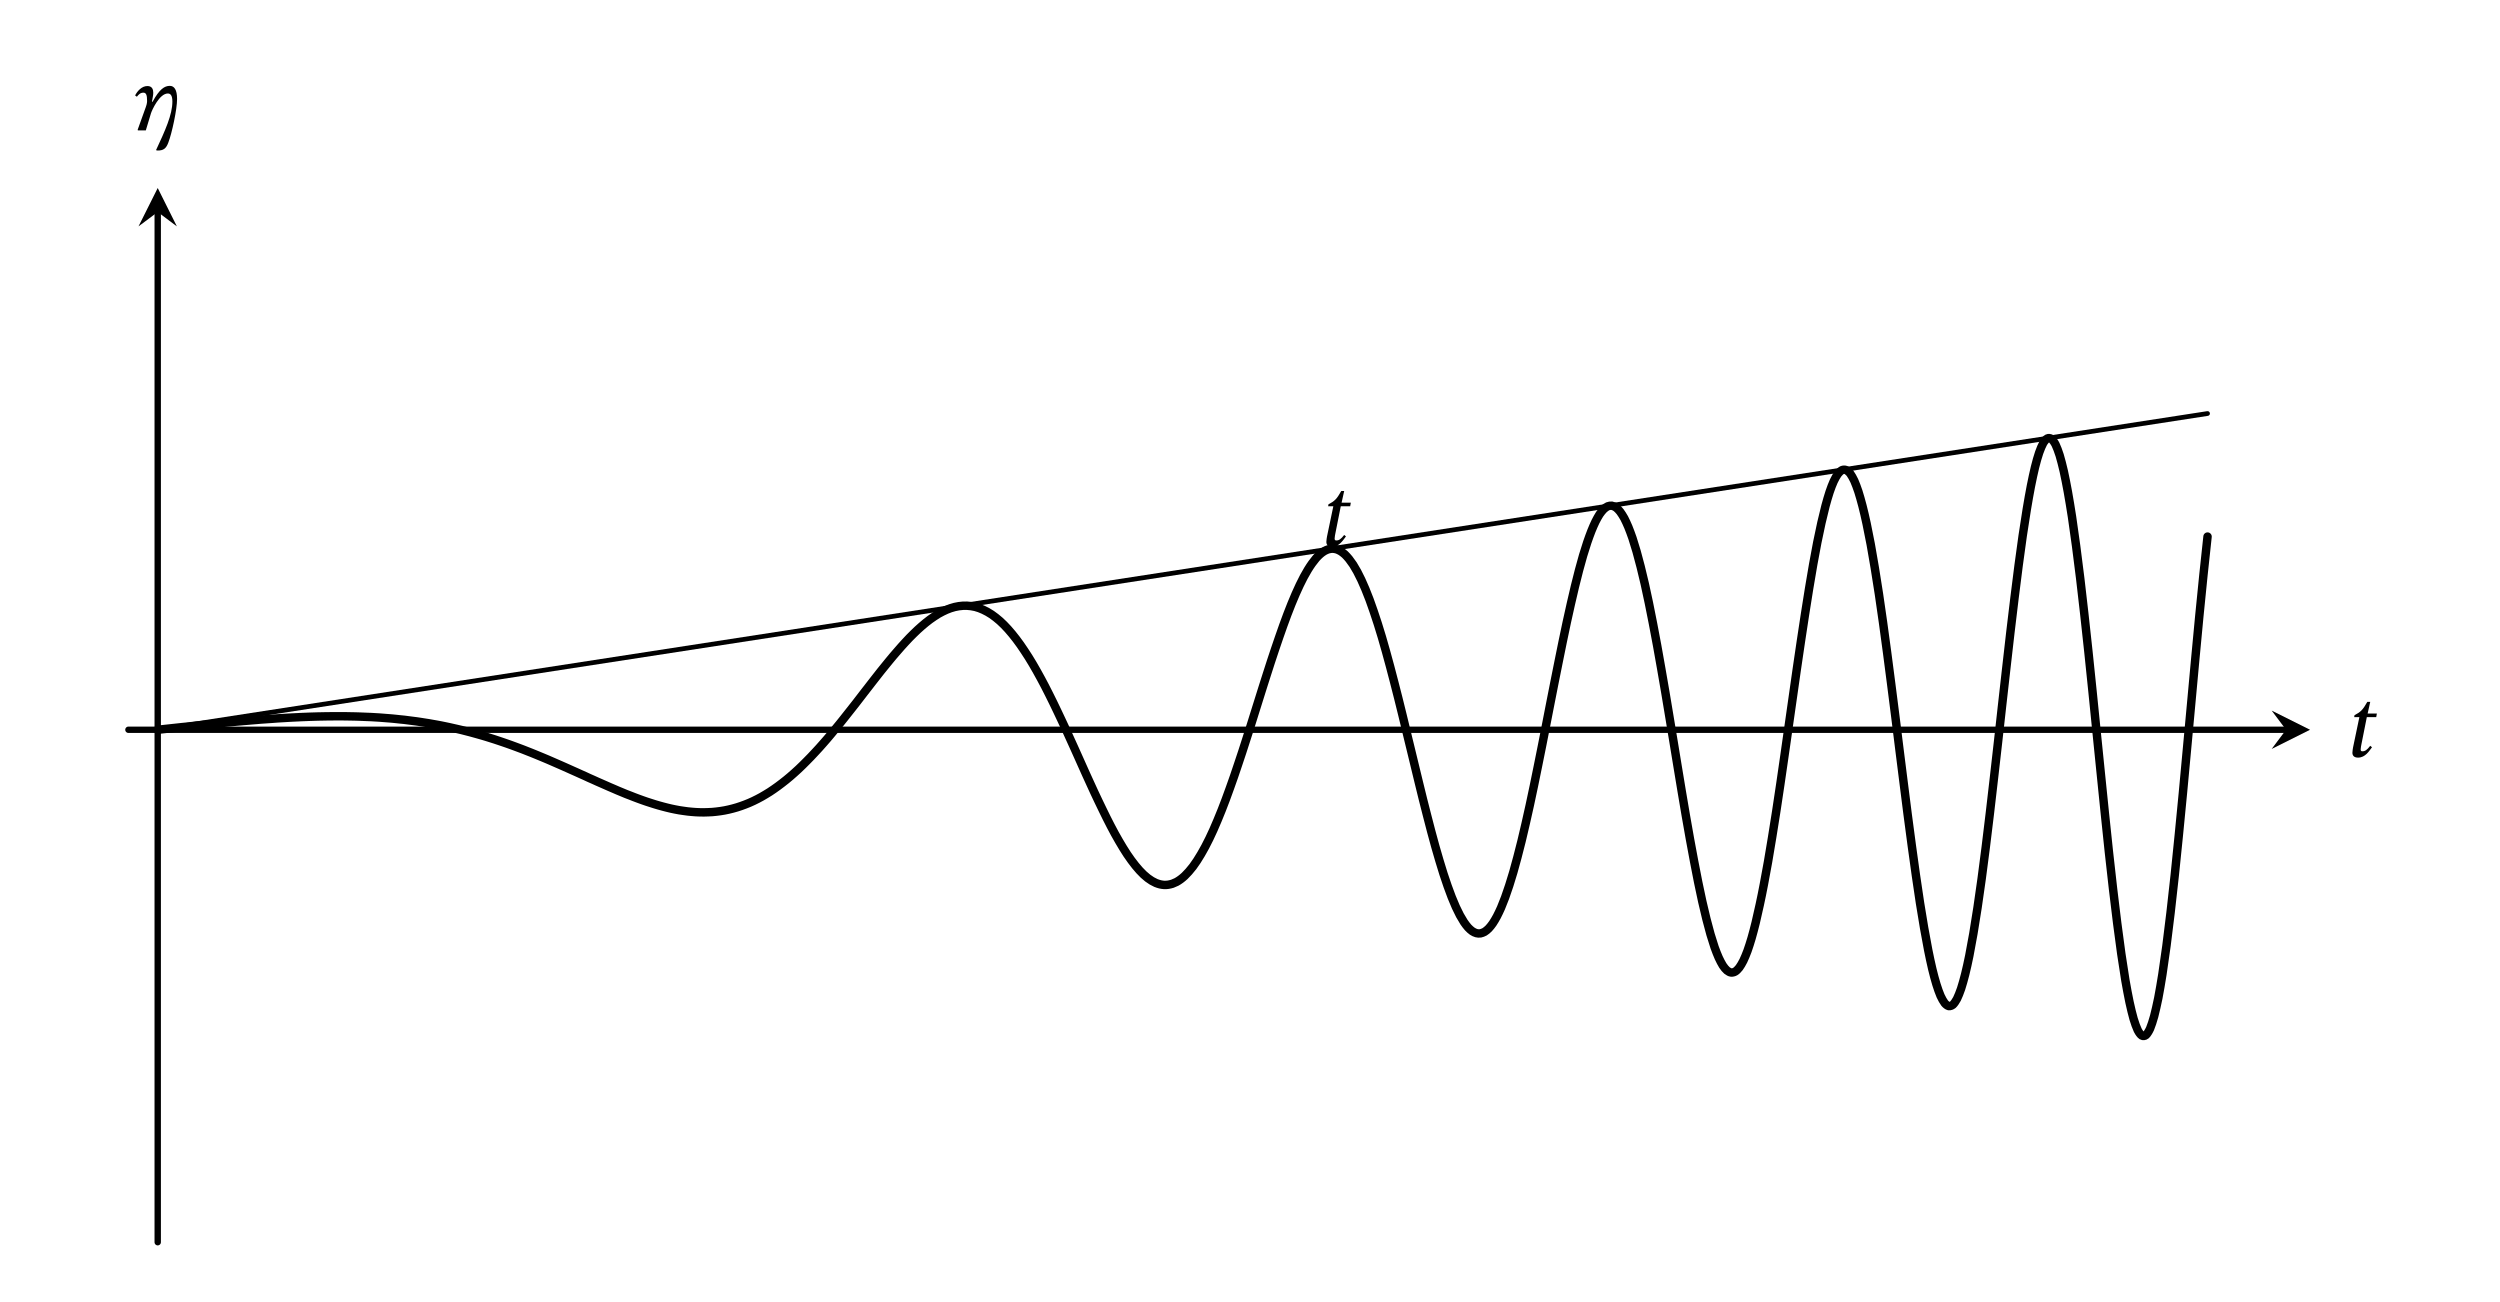
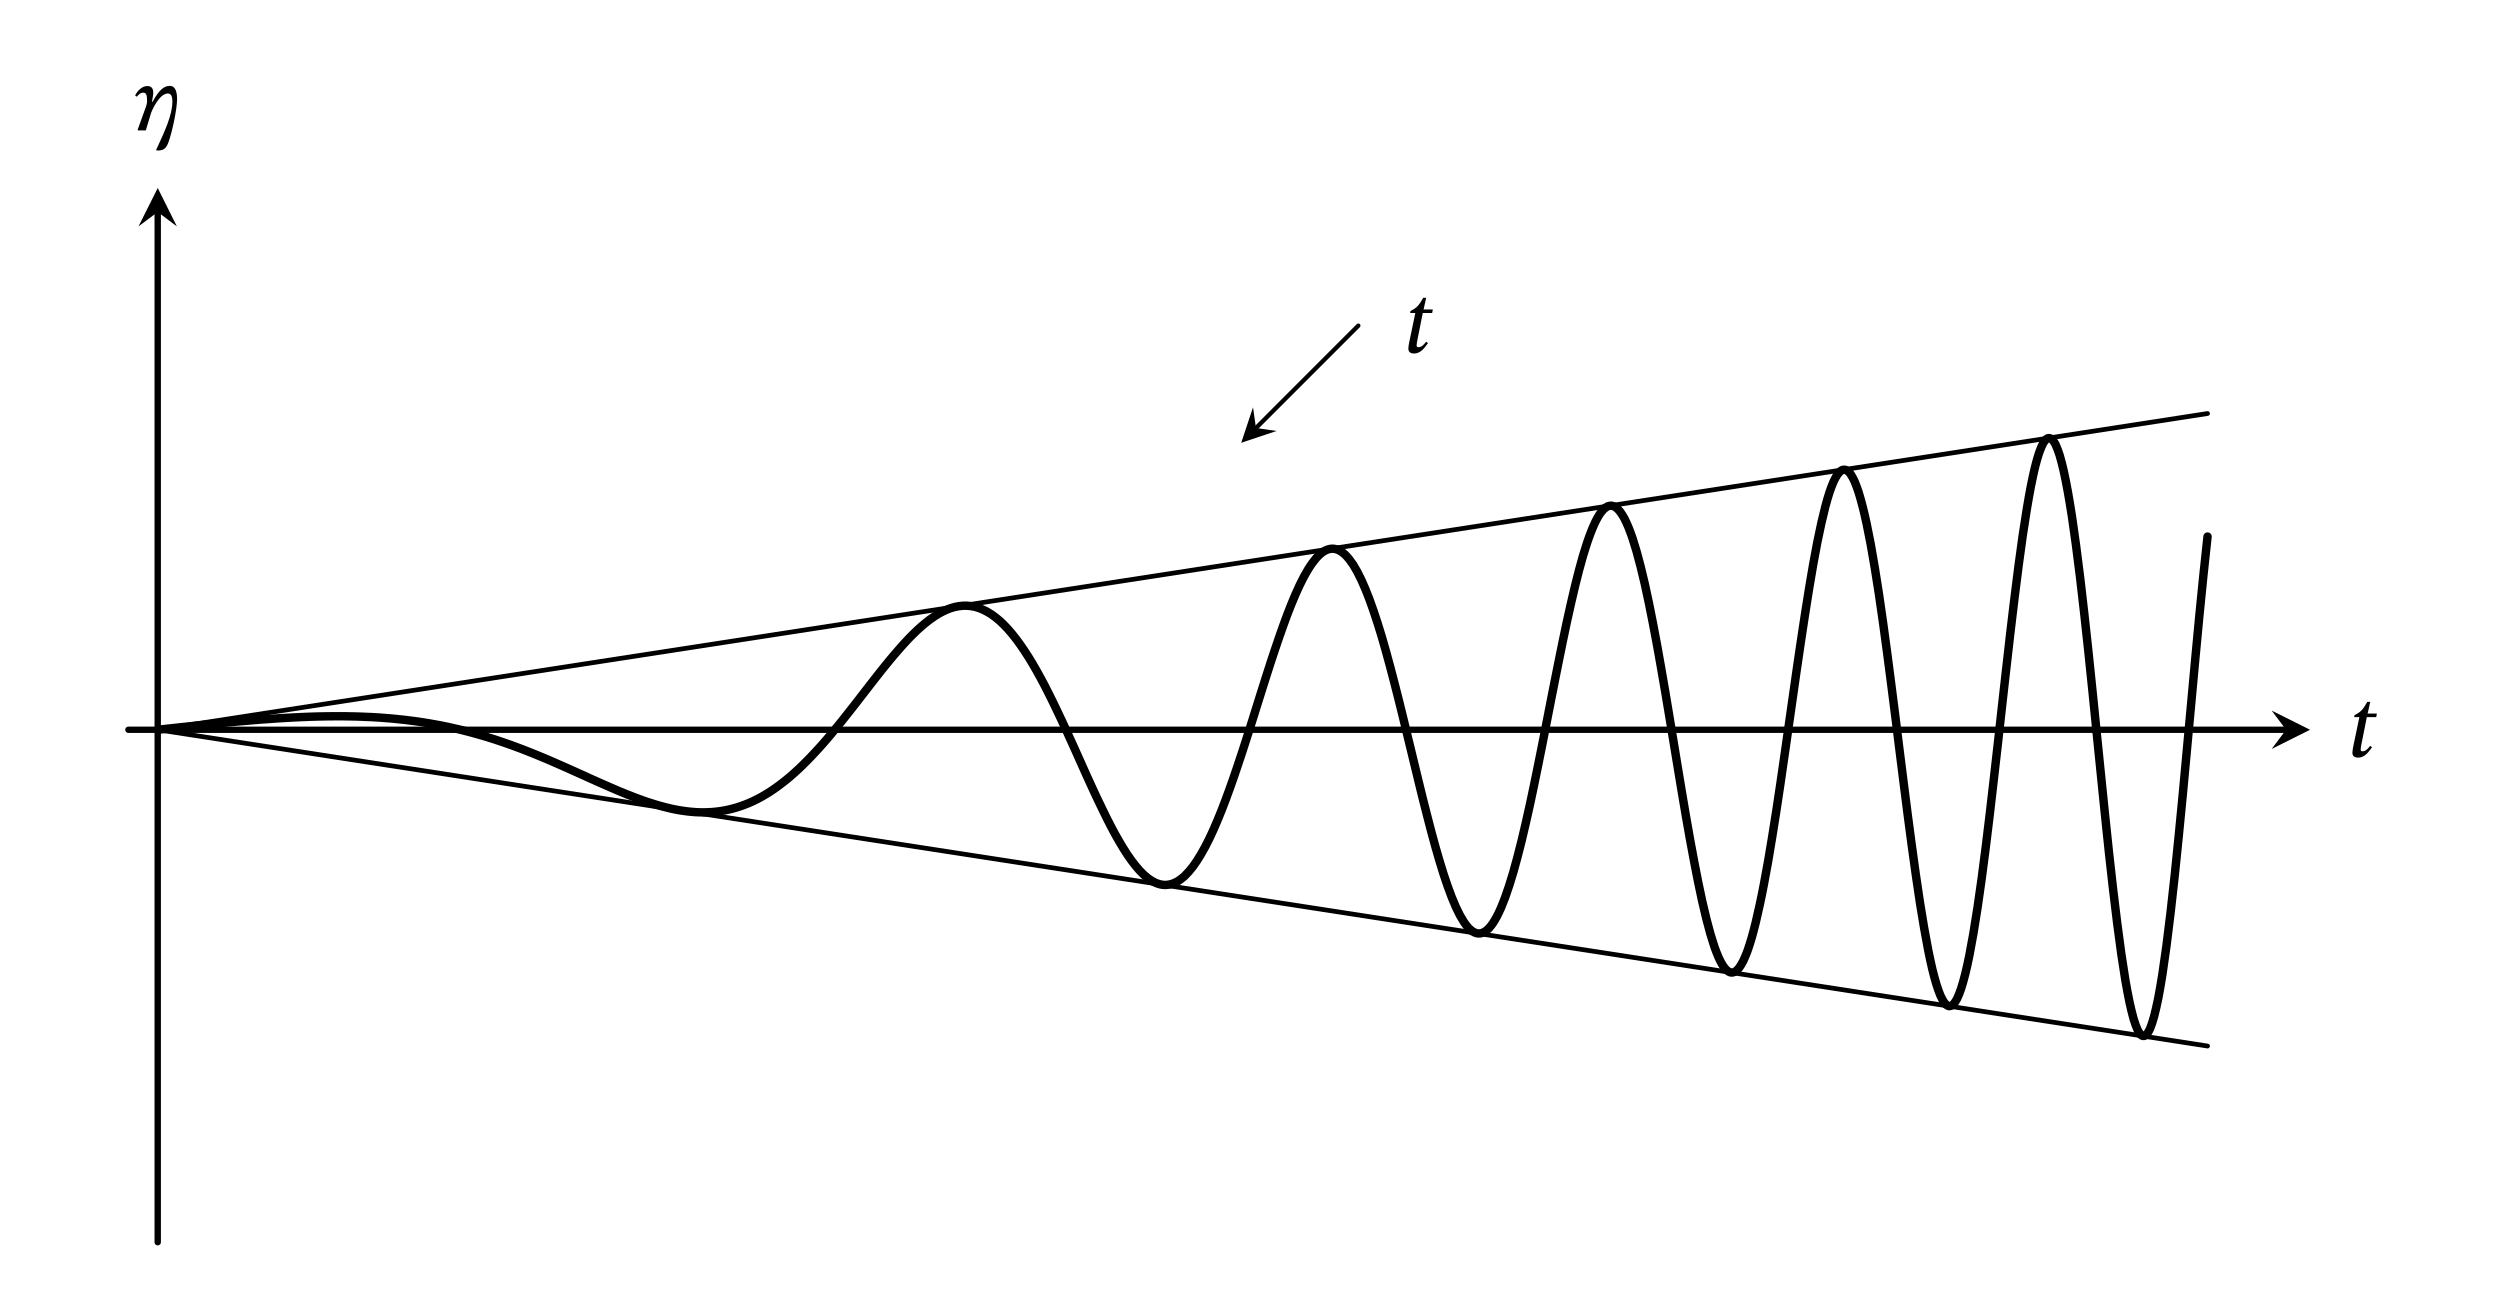
<svg xmlns="http://www.w3.org/2000/svg" xmlns:xlink="http://www.w3.org/1999/xlink" width="241.05pt" height="125.527pt" viewBox="0 0 241.05 125.527">
  <defs>
    <g>
      <g id="glyph-0-0">
        <path d="M 2.828 -4.172 L 1.938 -4.172 L 2.188 -5.297 L 1.906 -5.297 C 1.469 -4.516 1.25 -4.312 0.672 -4.016 L 0.641 -3.828 L 1.141 -3.828 L 0.531 -0.906 C 0.516 -0.812 0.469 -0.547 0.469 -0.391 C 0.469 -0.109 0.641 0.078 1.016 0.078 C 1.719 0.078 2.094 -0.578 2.359 -0.922 L 2.188 -1.062 C 1.875 -0.656 1.688 -0.531 1.422 -0.531 C 1.297 -0.531 1.266 -0.609 1.266 -0.719 C 1.266 -0.859 1.328 -1.156 1.328 -1.156 L 1.859 -3.828 L 2.766 -3.828 Z M 2.828 -4.172 " />
      </g>
      <g id="glyph-0-1">
        <path d="M 0.344 -0.078 L 0.359 0 L 1.125 0 L 1.625 -1.656 C 1.719 -1.953 2.438 -3.562 3.25 -3.562 C 3.516 -3.562 3.688 -3.359 3.688 -2.781 C 3.688 -1.516 2.984 0.031 2.109 1.906 L 2.266 1.938 C 2.812 1.938 3.078 1.766 3.297 1.172 C 3.641 0.281 4.141 -2.031 4.141 -3.031 C 4.141 -3.938 3.859 -4.297 3.438 -4.297 C 2.938 -4.297 2.438 -3.984 1.781 -2.766 L 1.719 -2.766 C 1.797 -3.25 1.844 -3.391 1.844 -3.641 C 1.844 -3.953 1.734 -4.281 1.281 -4.281 C 0.734 -4.281 0.312 -3.797 0.094 -3.375 L 0.266 -3.25 C 0.422 -3.453 0.594 -3.641 0.891 -3.641 C 1.156 -3.641 1.25 -3.422 1.25 -2.828 C 1.25 -2.625 1.156 -2.312 1.125 -2.25 Z M 0.344 -0.078 " />
      </g>
    </g>
  </defs>
  <path fill="none" stroke-width="0.618" stroke-linecap="round" stroke-linejoin="round" stroke="rgb(0%, 0%, 0%)" stroke-opacity="1" stroke-miterlimit="10" d="M 18.426 59.528 L 227.285 59.528 " transform="matrix(0.996074, 0, 0, -0.996074, -5.97047, 129.6579)" />
  <path fill-rule="nonzero" fill="rgb(0%, 0%, 0%)" fill-opacity="1" d="M 222.734 70.363 L 219.035 68.516 L 220.422 70.363 L 219.035 72.215 " />
  <g fill="rgb(0%, 0%, 0%)" fill-opacity="1">
    <use xlink:href="#glyph-0-0" x="226.35" y="72.972" />
  </g>
  <path fill="none" stroke-width="0.618" stroke-linecap="round" stroke-linejoin="round" stroke="rgb(0%, 0%, 0%)" stroke-opacity="1" stroke-miterlimit="10" d="M 21.261 9.923 L 21.261 109.647 " transform="matrix(0.996074, 0, 0, -0.996074, -5.97047, 129.6579)" />
  <path fill-rule="nonzero" fill="rgb(0%, 0%, 0%)" fill-opacity="1" d="M 15.207 18.129 L 13.355 21.828 L 15.207 20.441 L 17.055 21.828 " />
  <g fill="rgb(0%, 0%, 0%)" fill-opacity="1">
    <use xlink:href="#glyph-0-1" x="12.933" y="12.576" />
  </g>
  <path fill="none" stroke-width="0.817" stroke-linecap="round" stroke-linejoin="round" stroke="rgb(0%, 0%, 0%)" stroke-opacity="1" stroke-miterlimit="10" d="M 21.261 59.528 C 21.261 59.528 21.547 59.56 21.657 59.571 C 21.767 59.583 21.947 59.603 22.057 59.615 C 22.167 59.626 22.343 59.646 22.453 59.658 C 22.563 59.669 22.739 59.689 22.849 59.701 C 22.959 59.713 23.136 59.732 23.245 59.744 C 23.359 59.756 23.536 59.775 23.645 59.787 C 23.755 59.799 23.932 59.815 24.045 59.826 C 24.155 59.838 24.332 59.858 24.441 59.869 C 24.551 59.881 24.728 59.901 24.841 59.913 C 24.951 59.924 25.128 59.944 25.238 59.956 C 25.347 59.967 25.524 59.983 25.634 59.995 C 25.743 60.007 25.92 60.026 26.03 60.038 C 26.139 60.05 26.32 60.066 26.43 60.077 C 26.539 60.089 26.716 60.105 26.826 60.117 C 26.936 60.128 27.112 60.144 27.226 60.156 C 27.336 60.167 27.512 60.187 27.622 60.195 C 27.732 60.207 27.908 60.222 28.022 60.234 C 28.132 60.242 28.308 60.262 28.418 60.269 C 28.528 60.281 28.704 60.297 28.814 60.309 C 28.924 60.317 29.104 60.332 29.214 60.344 C 29.324 60.352 29.5 60.367 29.61 60.379 C 29.72 60.387 29.896 60.403 30.006 60.411 C 30.116 60.422 30.293 60.438 30.406 60.446 C 30.516 60.454 30.693 60.469 30.802 60.477 C 30.916 60.485 31.093 60.501 31.202 60.513 C 31.312 60.52 31.489 60.532 31.598 60.54 C 31.708 60.548 31.889 60.56 31.998 60.568 C 32.108 60.575 32.285 60.587 32.395 60.595 C 32.504 60.603 32.681 60.618 32.791 60.626 C 32.9 60.63 33.077 60.642 33.187 60.65 C 33.3 60.658 33.477 60.666 33.587 60.673 C 33.696 60.677 33.873 60.689 33.983 60.697 C 34.097 60.701 34.273 60.713 34.383 60.717 C 34.493 60.724 34.669 60.732 34.783 60.736 C 34.893 60.744 35.069 60.752 35.179 60.756 C 35.289 60.76 35.465 60.768 35.575 60.771 C 35.685 60.775 35.861 60.783 35.971 60.787 C 36.081 60.791 36.261 60.795 36.371 60.799 C 36.481 60.799 36.657 60.807 36.767 60.811 C 36.877 60.811 37.053 60.818 37.163 60.818 C 37.277 60.822 37.453 60.822 37.563 60.826 C 37.677 60.826 37.853 60.83 37.963 60.83 C 38.073 60.834 38.25 60.834 38.359 60.834 C 38.469 60.834 38.646 60.834 38.755 60.834 C 38.865 60.834 39.046 60.834 39.155 60.834 C 39.265 60.834 39.442 60.83 39.552 60.83 C 39.661 60.826 39.838 60.826 39.948 60.822 C 40.057 60.822 40.234 60.818 40.344 60.815 C 40.457 60.811 40.634 60.807 40.744 60.803 C 40.857 60.799 41.03 60.795 41.144 60.787 C 41.254 60.783 41.43 60.775 41.54 60.771 C 41.65 60.768 41.83 60.76 41.94 60.756 C 42.05 60.748 42.226 60.74 42.336 60.732 C 42.446 60.724 42.622 60.713 42.732 60.709 C 42.842 60.701 43.018 60.685 43.128 60.677 C 43.238 60.669 43.418 60.658 43.528 60.646 C 43.638 60.638 43.814 60.622 43.924 60.615 C 44.038 60.603 44.21 60.587 44.324 60.575 C 44.434 60.564 44.61 60.544 44.72 60.532 C 44.834 60.52 45.01 60.505 45.12 60.493 C 45.23 60.477 45.407 60.458 45.516 60.442 C 45.626 60.43 45.803 60.407 45.912 60.391 C 46.022 60.379 46.203 60.352 46.312 60.34 C 46.422 60.324 46.599 60.297 46.709 60.281 C 46.818 60.266 46.995 60.238 47.105 60.218 C 47.218 60.203 47.395 60.171 47.505 60.156 C 47.614 60.136 47.791 60.105 47.901 60.085 C 48.014 60.066 48.191 60.034 48.301 60.015 C 48.411 59.995 48.587 59.96 48.697 59.94 C 48.807 59.917 48.987 59.877 49.097 59.858 C 49.207 59.834 49.383 59.799 49.493 59.775 C 49.603 59.752 49.779 59.713 49.889 59.685 C 49.999 59.662 50.175 59.622 50.285 59.595 C 50.399 59.571 50.575 59.524 50.685 59.501 C 50.795 59.473 50.971 59.43 51.081 59.399 C 51.195 59.371 51.371 59.324 51.481 59.297 C 51.591 59.266 51.767 59.218 51.881 59.187 C 51.991 59.156 52.167 59.109 52.277 59.077 C 52.387 59.046 52.564 58.995 52.673 58.964 C 52.783 58.932 52.96 58.877 53.069 58.846 C 53.179 58.811 53.36 58.756 53.469 58.72 C 53.579 58.685 53.756 58.63 53.866 58.595 C 53.975 58.56 54.152 58.497 54.266 58.462 C 54.375 58.426 54.552 58.367 54.662 58.328 C 54.775 58.289 54.952 58.23 55.062 58.191 C 55.171 58.156 55.348 58.089 55.458 58.05 C 55.568 58.011 55.744 57.948 55.854 57.905 C 55.964 57.865 56.144 57.799 56.254 57.756 C 56.364 57.713 56.54 57.65 56.65 57.607 C 56.76 57.564 56.936 57.493 57.046 57.45 C 57.156 57.407 57.336 57.336 57.446 57.293 C 57.556 57.25 57.732 57.179 57.842 57.132 C 57.956 57.089 58.132 57.014 58.242 56.967 C 58.352 56.924 58.528 56.85 58.638 56.803 C 58.748 56.756 58.928 56.681 59.038 56.634 C 59.148 56.587 59.324 56.513 59.434 56.462 C 59.544 56.414 59.721 56.34 59.83 56.289 C 59.94 56.242 60.117 56.167 60.226 56.116 C 60.336 56.069 60.517 55.991 60.626 55.94 C 60.736 55.893 60.913 55.811 61.023 55.763 C 61.136 55.713 61.309 55.634 61.423 55.583 C 61.532 55.536 61.709 55.458 61.819 55.407 C 61.932 55.356 62.109 55.277 62.219 55.226 C 62.328 55.179 62.505 55.101 62.615 55.05 C 62.725 54.999 62.901 54.916 63.011 54.865 C 63.121 54.818 63.301 54.74 63.411 54.689 C 63.521 54.638 63.697 54.56 63.807 54.509 C 63.917 54.462 64.093 54.383 64.203 54.336 C 64.317 54.285 64.493 54.207 64.603 54.16 C 64.717 54.109 64.893 54.03 65.003 53.983 C 65.113 53.936 65.289 53.861 65.399 53.814 C 65.509 53.767 65.685 53.689 65.795 53.642 C 65.905 53.595 66.085 53.524 66.195 53.477 C 66.305 53.434 66.481 53.36 66.591 53.312 C 66.701 53.269 66.878 53.203 66.987 53.16 C 67.097 53.116 67.278 53.046 67.387 53.003 C 67.497 52.96 67.674 52.897 67.783 52.854 C 67.893 52.814 68.074 52.748 68.183 52.709 C 68.293 52.669 68.47 52.61 68.58 52.571 C 68.689 52.532 68.866 52.477 68.98 52.442 C 69.089 52.407 69.266 52.352 69.376 52.316 C 69.485 52.281 69.662 52.23 69.772 52.199 C 69.882 52.167 70.062 52.12 70.172 52.089 C 70.282 52.061 70.458 52.014 70.568 51.987 C 70.678 51.959 70.854 51.916 70.964 51.893 C 71.074 51.869 71.25 51.834 71.364 51.81 C 71.474 51.791 71.65 51.756 71.76 51.736 C 71.874 51.72 72.05 51.693 72.16 51.677 C 72.27 51.658 72.446 51.634 72.556 51.622 C 72.666 51.61 72.842 51.591 72.952 51.583 C 73.062 51.571 73.242 51.559 73.352 51.552 C 73.462 51.548 73.638 51.54 73.748 51.536 C 73.858 51.532 74.035 51.532 74.144 51.532 C 74.258 51.536 74.435 51.54 74.544 51.544 C 74.658 51.548 74.831 51.556 74.94 51.563 C 75.054 51.575 75.231 51.591 75.34 51.603 C 75.45 51.614 75.627 51.638 75.737 51.654 C 75.846 51.669 76.027 51.701 76.137 51.72 C 76.246 51.74 76.423 51.779 76.533 51.803 C 76.642 51.826 76.819 51.869 76.929 51.901 C 77.039 51.928 77.219 51.979 77.329 52.014 C 77.439 52.046 77.615 52.105 77.725 52.144 C 77.835 52.183 78.011 52.246 78.121 52.289 C 78.235 52.332 78.411 52.403 78.521 52.45 C 78.631 52.497 78.807 52.579 78.921 52.63 C 79.031 52.685 79.207 52.771 79.317 52.826 C 79.427 52.885 79.603 52.975 79.713 53.038 C 79.823 53.101 80.003 53.207 80.113 53.273 C 80.223 53.34 80.399 53.446 80.509 53.516 C 80.619 53.591 80.795 53.709 80.905 53.783 C 81.015 53.861 81.192 53.983 81.301 54.065 C 81.415 54.148 81.592 54.281 81.701 54.367 C 81.815 54.45 81.992 54.591 82.101 54.681 C 82.211 54.771 82.388 54.916 82.497 55.011 C 82.607 55.105 82.784 55.262 82.894 55.36 C 83.003 55.462 83.184 55.622 83.294 55.724 C 83.403 55.83 83.58 55.999 83.69 56.105 C 83.799 56.214 83.976 56.387 84.086 56.501 C 84.196 56.611 84.376 56.795 84.486 56.909 C 84.596 57.022 84.772 57.211 84.882 57.332 C 84.996 57.45 85.172 57.642 85.282 57.764 C 85.392 57.885 85.568 58.085 85.678 58.211 C 85.788 58.34 85.968 58.544 86.078 58.669 C 86.188 58.799 86.364 59.011 86.474 59.14 C 86.584 59.273 86.76 59.485 86.87 59.622 C 86.98 59.756 87.16 59.971 87.27 60.109 C 87.38 60.246 87.556 60.466 87.666 60.603 C 87.776 60.74 87.952 60.964 88.062 61.105 C 88.176 61.242 88.349 61.469 88.462 61.611 C 88.572 61.752 88.749 61.979 88.862 62.12 C 88.972 62.262 89.149 62.493 89.258 62.634 C 89.368 62.775 89.545 63.007 89.654 63.148 C 89.764 63.289 89.945 63.517 90.054 63.662 C 90.164 63.803 90.341 64.03 90.451 64.175 C 90.56 64.317 90.737 64.54 90.847 64.681 C 90.956 64.822 91.133 65.046 91.243 65.187 C 91.356 65.324 91.533 65.544 91.643 65.681 C 91.756 65.819 91.929 66.034 92.039 66.168 C 92.153 66.305 92.329 66.517 92.439 66.65 C 92.549 66.779 92.725 66.987 92.839 67.113 C 92.949 67.242 93.125 67.442 93.235 67.568 C 93.345 67.689 93.521 67.885 93.631 68.003 C 93.741 68.121 93.917 68.313 94.027 68.426 C 94.137 68.54 94.317 68.717 94.427 68.826 C 94.537 68.932 94.713 69.101 94.823 69.207 C 94.933 69.309 95.113 69.47 95.223 69.564 C 95.333 69.662 95.509 69.807 95.619 69.897 C 95.729 69.987 95.906 70.125 96.019 70.207 C 96.129 70.285 96.306 70.411 96.415 70.481 C 96.525 70.556 96.702 70.67 96.811 70.736 C 96.921 70.803 97.102 70.897 97.211 70.952 C 97.321 71.011 97.498 71.093 97.608 71.14 C 97.717 71.187 97.894 71.258 98.004 71.293 C 98.113 71.332 98.29 71.383 98.404 71.411 C 98.513 71.438 98.69 71.474 98.8 71.489 C 98.913 71.505 99.09 71.525 99.2 71.532 C 99.31 71.54 99.486 71.54 99.596 71.536 C 99.706 71.532 99.886 71.513 99.996 71.497 C 100.106 71.481 100.282 71.45 100.392 71.423 C 100.502 71.395 100.678 71.34 100.788 71.301 C 100.898 71.262 101.074 71.191 101.184 71.136 C 101.294 71.085 101.474 70.995 101.584 70.932 C 101.694 70.87 101.87 70.764 101.98 70.689 C 102.094 70.611 102.266 70.481 102.38 70.395 C 102.49 70.309 102.666 70.16 102.78 70.062 C 102.89 69.964 103.066 69.795 103.176 69.685 C 103.286 69.572 103.463 69.387 103.572 69.266 C 103.682 69.14 103.859 68.936 103.968 68.803 C 104.078 68.67 104.259 68.442 104.368 68.297 C 104.478 68.152 104.655 67.913 104.765 67.756 C 104.874 67.599 105.051 67.34 105.161 67.172 C 105.274 67.007 105.451 66.732 105.561 66.556 C 105.67 66.379 105.847 66.085 105.961 65.897 C 106.07 65.709 106.247 65.403 106.357 65.207 C 106.467 65.011 106.643 64.693 106.753 64.489 C 106.863 64.285 107.043 63.948 107.153 63.736 C 107.263 63.524 107.439 63.175 107.549 62.956 C 107.659 62.736 107.835 62.379 107.945 62.156 C 108.055 61.928 108.231 61.564 108.341 61.332 C 108.455 61.097 108.631 60.72 108.741 60.485 C 108.855 60.25 109.031 59.866 109.141 59.626 C 109.251 59.387 109.427 58.995 109.537 58.752 C 109.647 58.509 109.823 58.12 109.937 57.873 C 110.047 57.63 110.223 57.238 110.333 56.991 C 110.443 56.744 110.62 56.348 110.729 56.105 C 110.839 55.858 111.016 55.465 111.125 55.222 C 111.235 54.979 111.416 54.583 111.525 54.344 C 111.635 54.101 111.812 53.716 111.922 53.477 C 112.031 53.242 112.208 52.865 112.322 52.63 C 112.431 52.399 112.608 52.026 112.722 51.799 C 112.831 51.571 113.008 51.21 113.118 50.991 C 113.227 50.771 113.404 50.426 113.514 50.214 C 113.624 50.003 113.8 49.673 113.91 49.469 C 114.02 49.269 114.2 48.952 114.31 48.763 C 114.42 48.571 114.596 48.273 114.706 48.097 C 114.816 47.916 114.992 47.638 115.102 47.473 C 115.212 47.304 115.388 47.05 115.502 46.901 C 115.612 46.748 115.788 46.516 115.902 46.379 C 116.012 46.246 116.188 46.034 116.298 45.916 C 116.408 45.795 116.584 45.618 116.694 45.512 C 116.804 45.41 116.984 45.257 117.094 45.171 C 117.204 45.089 117.38 44.967 117.49 44.901 C 117.6 44.834 117.777 44.744 117.886 44.697 C 117.996 44.65 118.173 44.595 118.282 44.567 C 118.396 44.54 118.573 44.512 118.682 44.508 C 118.796 44.501 118.969 44.512 119.079 44.528 C 119.192 44.544 119.369 44.587 119.479 44.622 C 119.588 44.661 119.765 44.736 119.879 44.795 C 119.988 44.853 120.165 44.967 120.275 45.05 C 120.384 45.128 120.561 45.277 120.671 45.379 C 120.781 45.485 120.957 45.669 121.067 45.795 C 121.177 45.92 121.357 46.136 121.467 46.281 C 121.577 46.426 121.753 46.681 121.863 46.85 C 121.973 47.014 122.149 47.304 122.259 47.493 C 122.373 47.681 122.549 47.999 122.659 48.206 C 122.773 48.414 122.949 48.767 123.059 48.995 C 123.169 49.222 123.345 49.603 123.455 49.846 C 123.565 50.093 123.741 50.505 123.851 50.767 C 123.961 51.03 124.141 51.465 124.251 51.748 C 124.361 52.026 124.537 52.485 124.647 52.779 C 124.757 53.077 124.934 53.56 125.043 53.865 C 125.157 54.175 125.334 54.677 125.443 54.995 C 125.553 55.312 125.73 55.838 125.839 56.167 C 125.953 56.493 126.13 57.03 126.239 57.367 C 126.349 57.705 126.526 58.254 126.636 58.599 C 126.745 58.94 126.926 59.501 127.036 59.846 C 127.145 60.195 127.322 60.76 127.432 61.109 C 127.541 61.462 127.718 62.022 127.828 62.371 C 127.938 62.724 128.114 63.285 128.224 63.634 C 128.334 63.983 128.514 64.544 128.624 64.889 C 128.734 65.234 128.91 65.783 129.02 66.121 C 129.134 66.458 129.306 66.995 129.42 67.324 C 129.53 67.654 129.706 68.179 129.82 68.497 C 129.93 68.815 130.106 69.317 130.216 69.623 C 130.326 69.928 130.502 70.407 130.612 70.697 C 130.722 70.987 130.898 71.438 131.008 71.709 C 131.118 71.983 131.298 72.407 131.408 72.662 C 131.518 72.913 131.694 73.301 131.804 73.532 C 131.914 73.764 132.091 74.113 132.2 74.321 C 132.314 74.529 132.491 74.842 132.6 75.023 C 132.714 75.207 132.887 75.478 133 75.631 C 133.11 75.787 133.287 76.011 133.396 76.14 C 133.506 76.266 133.683 76.442 133.793 76.536 C 133.902 76.634 134.083 76.764 134.193 76.827 C 134.302 76.893 134.479 76.968 134.589 76.999 C 134.698 77.031 134.875 77.058 134.985 77.058 C 135.095 77.054 135.275 77.027 135.385 76.991 C 135.495 76.956 135.671 76.874 135.781 76.803 C 135.891 76.736 136.067 76.599 136.181 76.497 C 136.291 76.391 136.467 76.199 136.577 76.062 C 136.687 75.925 136.863 75.682 136.977 75.509 C 137.087 75.34 137.263 75.038 137.373 74.834 C 137.483 74.631 137.659 74.278 137.769 74.042 C 137.879 73.807 138.055 73.407 138.165 73.14 C 138.275 72.874 138.455 72.419 138.565 72.125 C 138.675 71.83 138.851 71.332 138.961 71.007 C 139.071 70.685 139.248 70.144 139.361 69.799 C 139.471 69.45 139.648 68.87 139.761 68.497 C 139.871 68.125 140.048 67.505 140.157 67.113 C 140.267 66.721 140.444 66.073 140.553 65.662 C 140.663 65.25 140.84 64.575 140.95 64.148 C 141.059 63.721 141.24 63.022 141.35 62.583 C 141.459 62.144 141.636 61.43 141.746 60.983 C 141.855 60.532 142.032 59.803 142.142 59.348 C 142.255 58.893 142.432 58.164 142.542 57.705 C 142.652 57.25 142.828 56.513 142.942 56.058 C 143.052 55.603 143.228 54.873 143.338 54.422 C 143.448 53.971 143.624 53.254 143.734 52.81 C 143.844 52.367 144.024 51.665 144.134 51.238 C 144.244 50.807 144.42 50.128 144.53 49.712 C 144.64 49.301 144.816 48.65 144.926 48.257 C 145.036 47.861 145.216 47.246 145.326 46.877 C 145.436 46.504 145.612 45.932 145.722 45.587 C 145.832 45.242 146.008 44.716 146.122 44.402 C 146.232 44.089 146.405 43.61 146.518 43.332 C 146.628 43.05 146.805 42.626 146.918 42.379 C 147.028 42.136 147.205 41.775 147.314 41.571 C 147.424 41.367 147.601 41.069 147.71 40.904 C 147.82 40.74 147.997 40.508 148.107 40.387 C 148.216 40.265 148.397 40.108 148.507 40.03 C 148.616 39.955 148.793 39.869 148.903 39.842 C 149.012 39.81 149.189 39.798 149.299 39.818 C 149.412 39.838 149.589 39.904 149.699 39.967 C 149.812 40.034 149.989 40.179 150.099 40.293 C 150.209 40.406 150.385 40.626 150.495 40.787 C 150.605 40.948 150.781 41.246 150.891 41.453 C 151.001 41.661 151.181 42.034 151.291 42.289 C 151.401 42.544 151.577 42.991 151.687 43.289 C 151.797 43.587 151.973 44.101 152.083 44.442 C 152.197 44.783 152.373 45.363 152.483 45.744 C 152.593 46.128 152.769 46.767 152.879 47.187 C 152.989 47.603 153.169 48.301 153.279 48.752 C 153.389 49.203 153.565 49.952 153.675 50.434 C 153.785 50.916 153.966 51.712 154.075 52.218 C 154.185 52.724 154.362 53.556 154.471 54.081 C 154.581 54.611 154.758 55.473 154.867 56.018 C 154.977 56.564 155.158 57.446 155.267 58.003 C 155.377 58.56 155.554 59.458 155.664 60.022 C 155.773 60.583 155.95 61.489 156.06 62.05 C 156.169 62.615 156.346 63.521 156.46 64.077 C 156.569 64.634 156.746 65.528 156.86 66.073 C 156.969 66.623 157.146 67.493 157.256 68.026 C 157.366 68.556 157.542 69.399 157.652 69.909 C 157.762 70.423 157.942 71.227 158.052 71.709 C 158.162 72.195 158.338 72.952 158.448 73.403 C 158.558 73.854 158.734 74.556 158.844 74.972 C 158.954 75.391 159.13 76.027 159.24 76.403 C 159.354 76.776 159.53 77.34 159.64 77.67 C 159.754 77.999 159.926 78.489 160.04 78.768 C 160.15 79.046 160.326 79.45 160.436 79.674 C 160.546 79.897 160.722 80.215 160.832 80.384 C 160.942 80.548 161.123 80.772 161.232 80.878 C 161.342 80.988 161.519 81.113 161.628 81.16 C 161.738 81.207 161.915 81.231 162.024 81.215 C 162.134 81.199 162.315 81.121 162.424 81.042 C 162.534 80.964 162.711 80.784 162.821 80.638 C 162.93 80.497 163.107 80.215 163.221 80.011 C 163.33 79.803 163.507 79.423 163.617 79.156 C 163.726 78.886 163.907 78.407 164.017 78.082 C 164.126 77.752 164.303 77.18 164.413 76.795 C 164.523 76.411 164.699 75.752 164.809 75.313 C 164.919 74.878 165.099 74.132 165.209 73.646 C 165.319 73.16 165.495 72.336 165.605 71.807 C 165.715 71.278 165.891 70.391 166.001 69.819 C 166.111 69.25 166.287 68.305 166.401 67.701 C 166.511 67.097 166.687 66.101 166.797 65.473 C 166.911 64.842 167.087 63.811 167.197 63.16 C 167.307 62.509 167.483 61.446 167.593 60.783 C 167.703 60.12 167.883 59.046 167.993 58.375 C 168.103 57.709 168.28 56.63 168.389 55.96 C 168.499 55.293 168.676 54.226 168.785 53.567 C 168.895 52.912 169.072 51.865 169.181 51.226 C 169.295 50.587 169.472 49.575 169.581 48.959 C 169.691 48.348 169.868 47.383 169.982 46.799 C 170.091 46.218 170.268 45.312 170.378 44.771 C 170.487 44.23 170.664 43.395 170.774 42.904 C 170.883 42.41 171.064 41.653 171.174 41.214 C 171.283 40.771 171.46 40.108 171.57 39.732 C 171.68 39.351 171.856 38.791 171.966 38.473 C 172.076 38.159 172.256 37.708 172.366 37.461 C 172.476 37.218 172.652 36.881 172.762 36.708 C 172.872 36.536 173.048 36.324 173.162 36.23 C 173.272 36.136 173.444 36.045 173.558 36.03 C 173.668 36.014 173.844 36.053 173.958 36.12 C 174.068 36.183 174.244 36.351 174.354 36.5 C 174.464 36.645 174.64 36.944 174.75 37.167 C 174.86 37.395 175.04 37.818 175.15 38.124 C 175.26 38.426 175.437 38.975 175.546 39.355 C 175.656 39.732 175.833 40.402 175.942 40.849 C 176.052 41.3 176.229 42.077 176.338 42.595 C 176.452 43.108 176.629 43.991 176.738 44.567 C 176.852 45.144 177.025 46.12 177.139 46.748 C 177.248 47.379 177.425 48.438 177.535 49.112 C 177.644 49.791 177.825 50.916 177.935 51.63 C 178.044 52.344 178.221 53.52 178.331 54.265 C 178.44 55.011 178.617 56.23 178.727 56.995 C 178.837 57.76 179.013 59.003 179.123 59.775 C 179.237 60.552 179.413 61.799 179.523 62.575 C 179.633 63.348 179.809 64.591 179.919 65.356 C 180.029 66.121 180.205 67.332 180.319 68.077 C 180.429 68.819 180.605 69.995 180.719 70.709 C 180.829 71.419 181.005 72.536 181.115 73.203 C 181.225 73.874 181.401 74.917 181.511 75.536 C 181.621 76.152 181.797 77.105 181.907 77.662 C 182.017 78.223 182.197 79.07 182.307 79.56 C 182.417 80.05 182.594 80.78 182.703 81.195 C 182.813 81.611 182.99 82.215 183.099 82.544 C 183.209 82.878 183.386 83.34 183.499 83.584 C 183.609 83.823 183.786 84.141 183.899 84.29 C 184.009 84.439 184.186 84.603 184.296 84.658 C 184.405 84.709 184.582 84.717 184.692 84.67 C 184.801 84.627 184.982 84.474 185.092 84.333 C 185.201 84.188 185.378 83.874 185.488 83.635 C 185.597 83.391 185.774 82.925 185.884 82.588 C 185.994 82.25 186.17 81.627 186.28 81.199 C 186.394 80.768 186.57 80.007 186.68 79.489 C 186.79 78.972 186.966 78.074 187.08 77.478 C 187.19 76.882 187.362 75.858 187.476 75.187 C 187.586 74.521 187.766 73.387 187.876 72.654 C 187.986 71.921 188.162 70.693 188.272 69.909 C 188.382 69.121 188.558 67.819 188.668 66.987 C 188.778 66.16 188.954 64.799 189.064 63.94 C 189.174 63.077 189.354 61.673 189.464 60.799 C 189.574 59.92 189.751 58.497 189.86 57.618 C 189.97 56.736 190.147 55.316 190.26 54.446 C 190.37 53.571 190.547 52.175 190.656 51.324 C 190.77 50.473 190.947 49.124 191.056 48.308 C 191.166 47.493 191.343 46.21 191.453 45.442 C 191.562 44.673 191.739 43.481 191.849 42.771 C 191.958 42.065 192.139 40.979 192.249 40.344 C 192.358 39.708 192.535 38.747 192.645 38.195 C 192.754 37.642 192.931 36.818 193.041 36.359 C 193.151 35.9 193.327 35.238 193.441 34.881 C 193.551 34.52 193.727 34.026 193.837 33.775 C 193.951 33.524 194.127 33.206 194.237 33.069 C 194.347 32.932 194.523 32.802 194.633 32.779 C 194.743 32.759 194.923 32.818 195.033 32.912 C 195.143 33.01 195.319 33.261 195.429 33.473 C 195.539 33.689 195.715 34.128 195.825 34.457 C 195.935 34.787 196.111 35.414 196.221 35.853 C 196.335 36.296 196.511 37.096 196.621 37.645 C 196.731 38.191 196.908 39.159 197.017 39.802 C 197.127 40.449 197.304 41.567 197.417 42.3 C 197.527 43.038 197.704 44.289 197.817 45.101 C 197.927 45.912 198.104 47.277 198.213 48.152 C 198.323 49.03 198.5 50.489 198.61 51.418 C 198.719 52.344 198.896 53.877 199.006 54.838 C 199.115 55.803 199.296 57.379 199.406 58.364 C 199.515 59.348 199.692 60.94 199.802 61.928 C 199.911 62.917 200.088 64.505 200.202 65.477 C 200.312 66.45 200.488 68.007 200.598 68.948 C 200.712 69.893 200.884 71.387 200.998 72.285 C 201.108 73.183 201.284 74.587 201.394 75.423 C 201.504 76.258 201.68 77.552 201.79 78.309 C 201.9 79.07 202.08 80.223 202.19 80.889 C 202.3 81.556 202.476 82.556 202.586 83.117 C 202.696 83.682 202.872 84.497 202.982 84.944 C 203.092 85.395 203.268 86.019 203.382 86.344 C 203.492 86.666 203.668 87.086 203.778 87.278 C 203.892 87.47 204.065 87.674 204.178 87.729 C 204.288 87.784 204.465 87.764 204.574 87.682 C 204.684 87.599 204.865 87.356 204.974 87.133 C 205.084 86.913 205.261 86.446 205.37 86.09 C 205.48 85.729 205.657 85.046 205.767 84.556 C 205.876 84.07 206.053 83.176 206.163 82.564 C 206.272 81.952 206.453 80.87 206.563 80.144 C 206.672 79.419 206.849 78.16 206.959 77.333 C 207.068 76.505 207.245 75.089 207.359 74.176 C 207.469 73.258 207.645 71.717 207.755 70.728 C 207.869 69.74 208.045 68.097 208.155 67.054 C 208.265 66.011 208.441 64.297 208.551 63.219 C 208.661 62.14 208.837 60.379 208.947 59.285 C 209.057 58.195 209.237 56.426 209.347 55.336 C 209.457 54.25 209.633 52.505 209.743 51.442 C 209.853 50.375 210.029 48.689 210.139 47.669 C 210.253 46.654 210.429 45.053 210.539 44.101 C 210.649 43.148 210.825 41.669 210.939 40.802 C 211.049 39.932 211.225 38.606 211.335 37.842 C 211.445 37.073 211.622 35.924 211.731 35.273 C 211.841 34.626 212.022 33.677 212.131 33.159 C 212.241 32.641 212.418 31.912 212.527 31.539 C 212.637 31.163 212.814 30.677 212.924 30.453 C 213.033 30.23 213.214 29.99 213.324 29.924 C 213.433 29.857 213.61 29.877 213.72 29.971 C 213.829 30.065 214.006 30.343 214.12 30.598 C 214.229 30.849 214.406 31.387 214.516 31.798 C 214.626 32.21 214.802 32.994 214.916 33.555 C 215.026 34.12 215.202 35.143 215.312 35.845 C 215.422 36.547 215.598 37.783 215.708 38.614 C 215.818 39.442 215.994 40.881 216.104 41.822 C 216.214 42.763 216.394 44.367 216.504 45.406 C 216.614 46.442 216.79 48.183 216.9 49.293 C 217.01 50.407 217.186 52.25 217.3 53.414 C 217.41 54.579 217.586 56.493 217.696 57.689 C 217.81 58.881 217.986 60.822 218.096 62.022 C 218.206 63.222 218.382 65.152 218.492 66.332 C 218.602 67.513 218.779 69.391 218.888 70.528 C 218.998 71.666 219.179 73.45 219.288 74.521 C 219.398 75.587 219.684 78.227 219.684 78.227 " transform="matrix(0.996074, 0, 0, -0.996074, -5.97047, 129.6579)" />
  <path fill="none" stroke-width="0.458" stroke-linecap="round" stroke-linejoin="round" stroke="rgb(0%, 0%, 0%)" stroke-opacity="1" stroke-miterlimit="10" d="M 21.261 59.528 L 219.684 90.141 " transform="matrix(0.996074, 0, 0, -0.996074, -5.97047, 129.6579)" />
+   <path fill="none" stroke-width="0.458" stroke-linecap="round" stroke-linejoin="round" stroke="rgb(0%, 0%, 0%)" stroke-opacity="1" stroke-miterlimit="10" d="M 21.261 59.528 L 219.684 28.912 " transform="matrix(0.996074, 0, 0, -0.996074, -5.97047, 129.6579)" />
+   <path fill="none" stroke-width="0.418" stroke-linecap="round" stroke-linejoin="round" stroke="rgb(0%, 0%, 0%)" stroke-opacity="1" stroke-miterlimit="10" d="M 137.479 98.647 L 127.573 88.737 " transform="matrix(0.996074, 0, 0, -0.996074, -5.97047, 129.6579)" />
+   <path fill-rule="nonzero" fill="rgb(0%, 0%, 0%)" fill-opacity="1" d="M 119.676 42.695 L 123.094 41.555 L 121.102 41.27 L 120.816 39.273 " />
  <g fill="rgb(0%, 0%, 0%)" fill-opacity="1">
-     <use xlink:href="#glyph-0-0" x="127.418" y="52.642" />
+     <use xlink:href="#glyph-0-0" x="135.324" y="34.008" />
  </g>
</svg>
